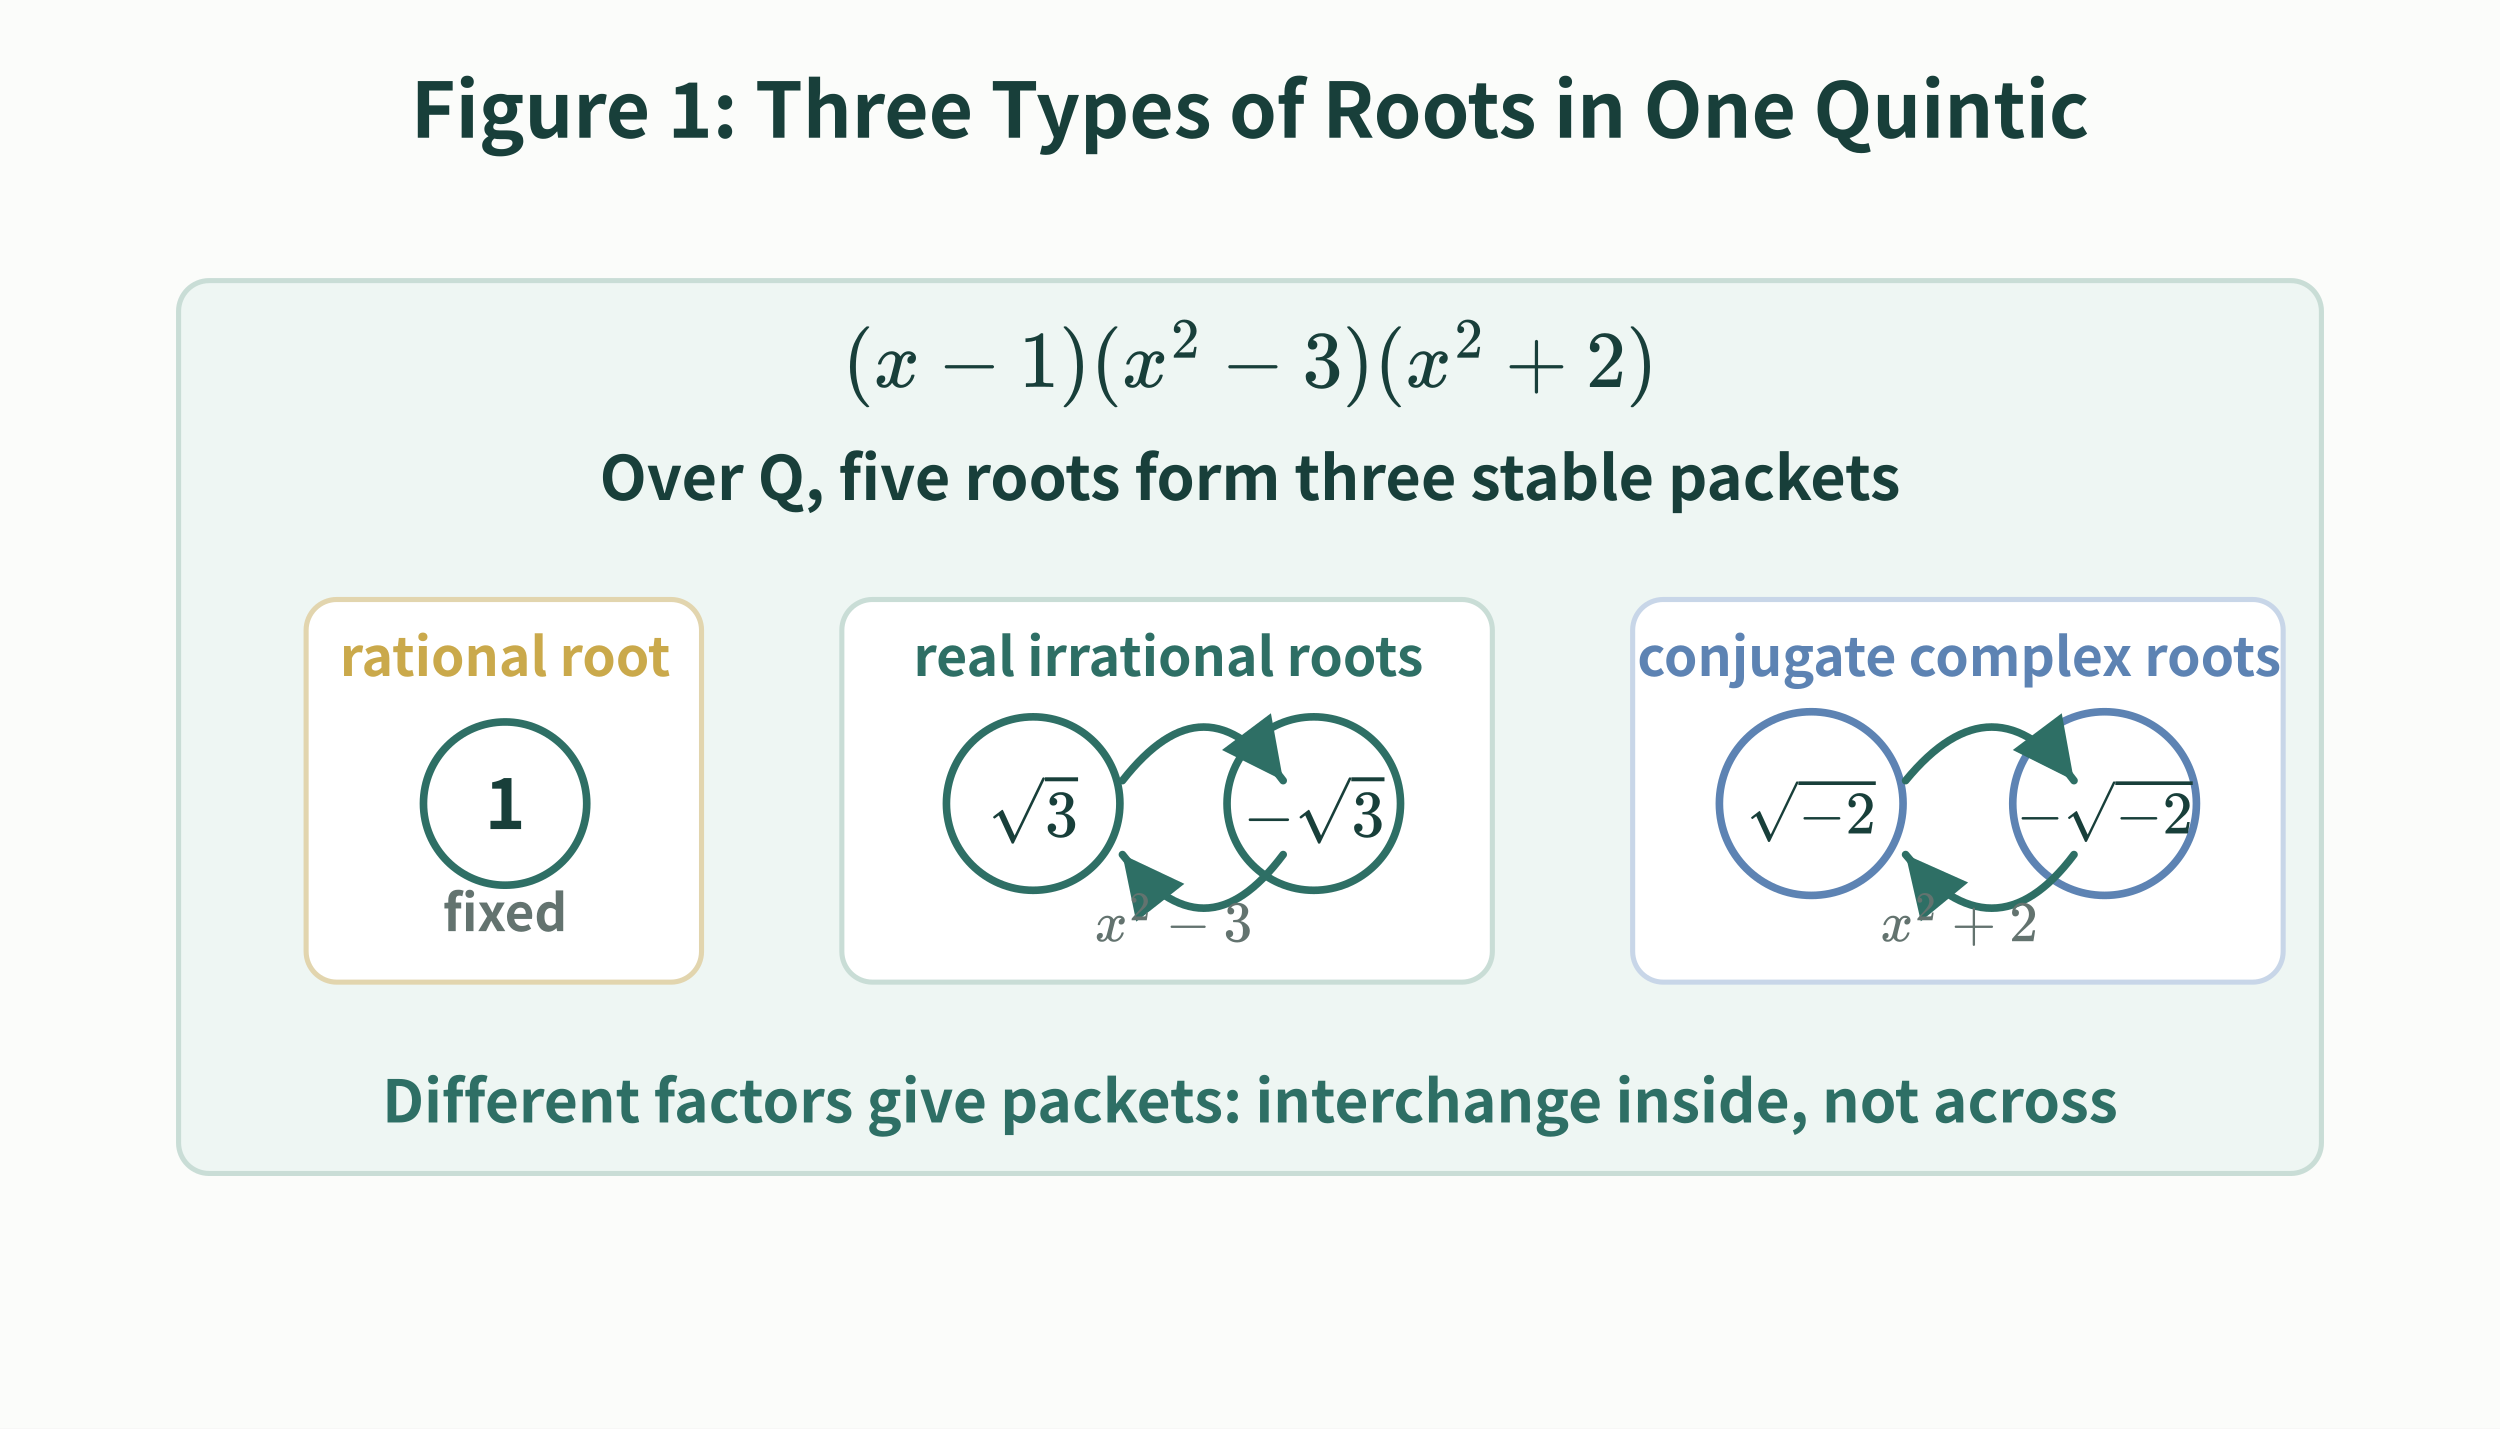
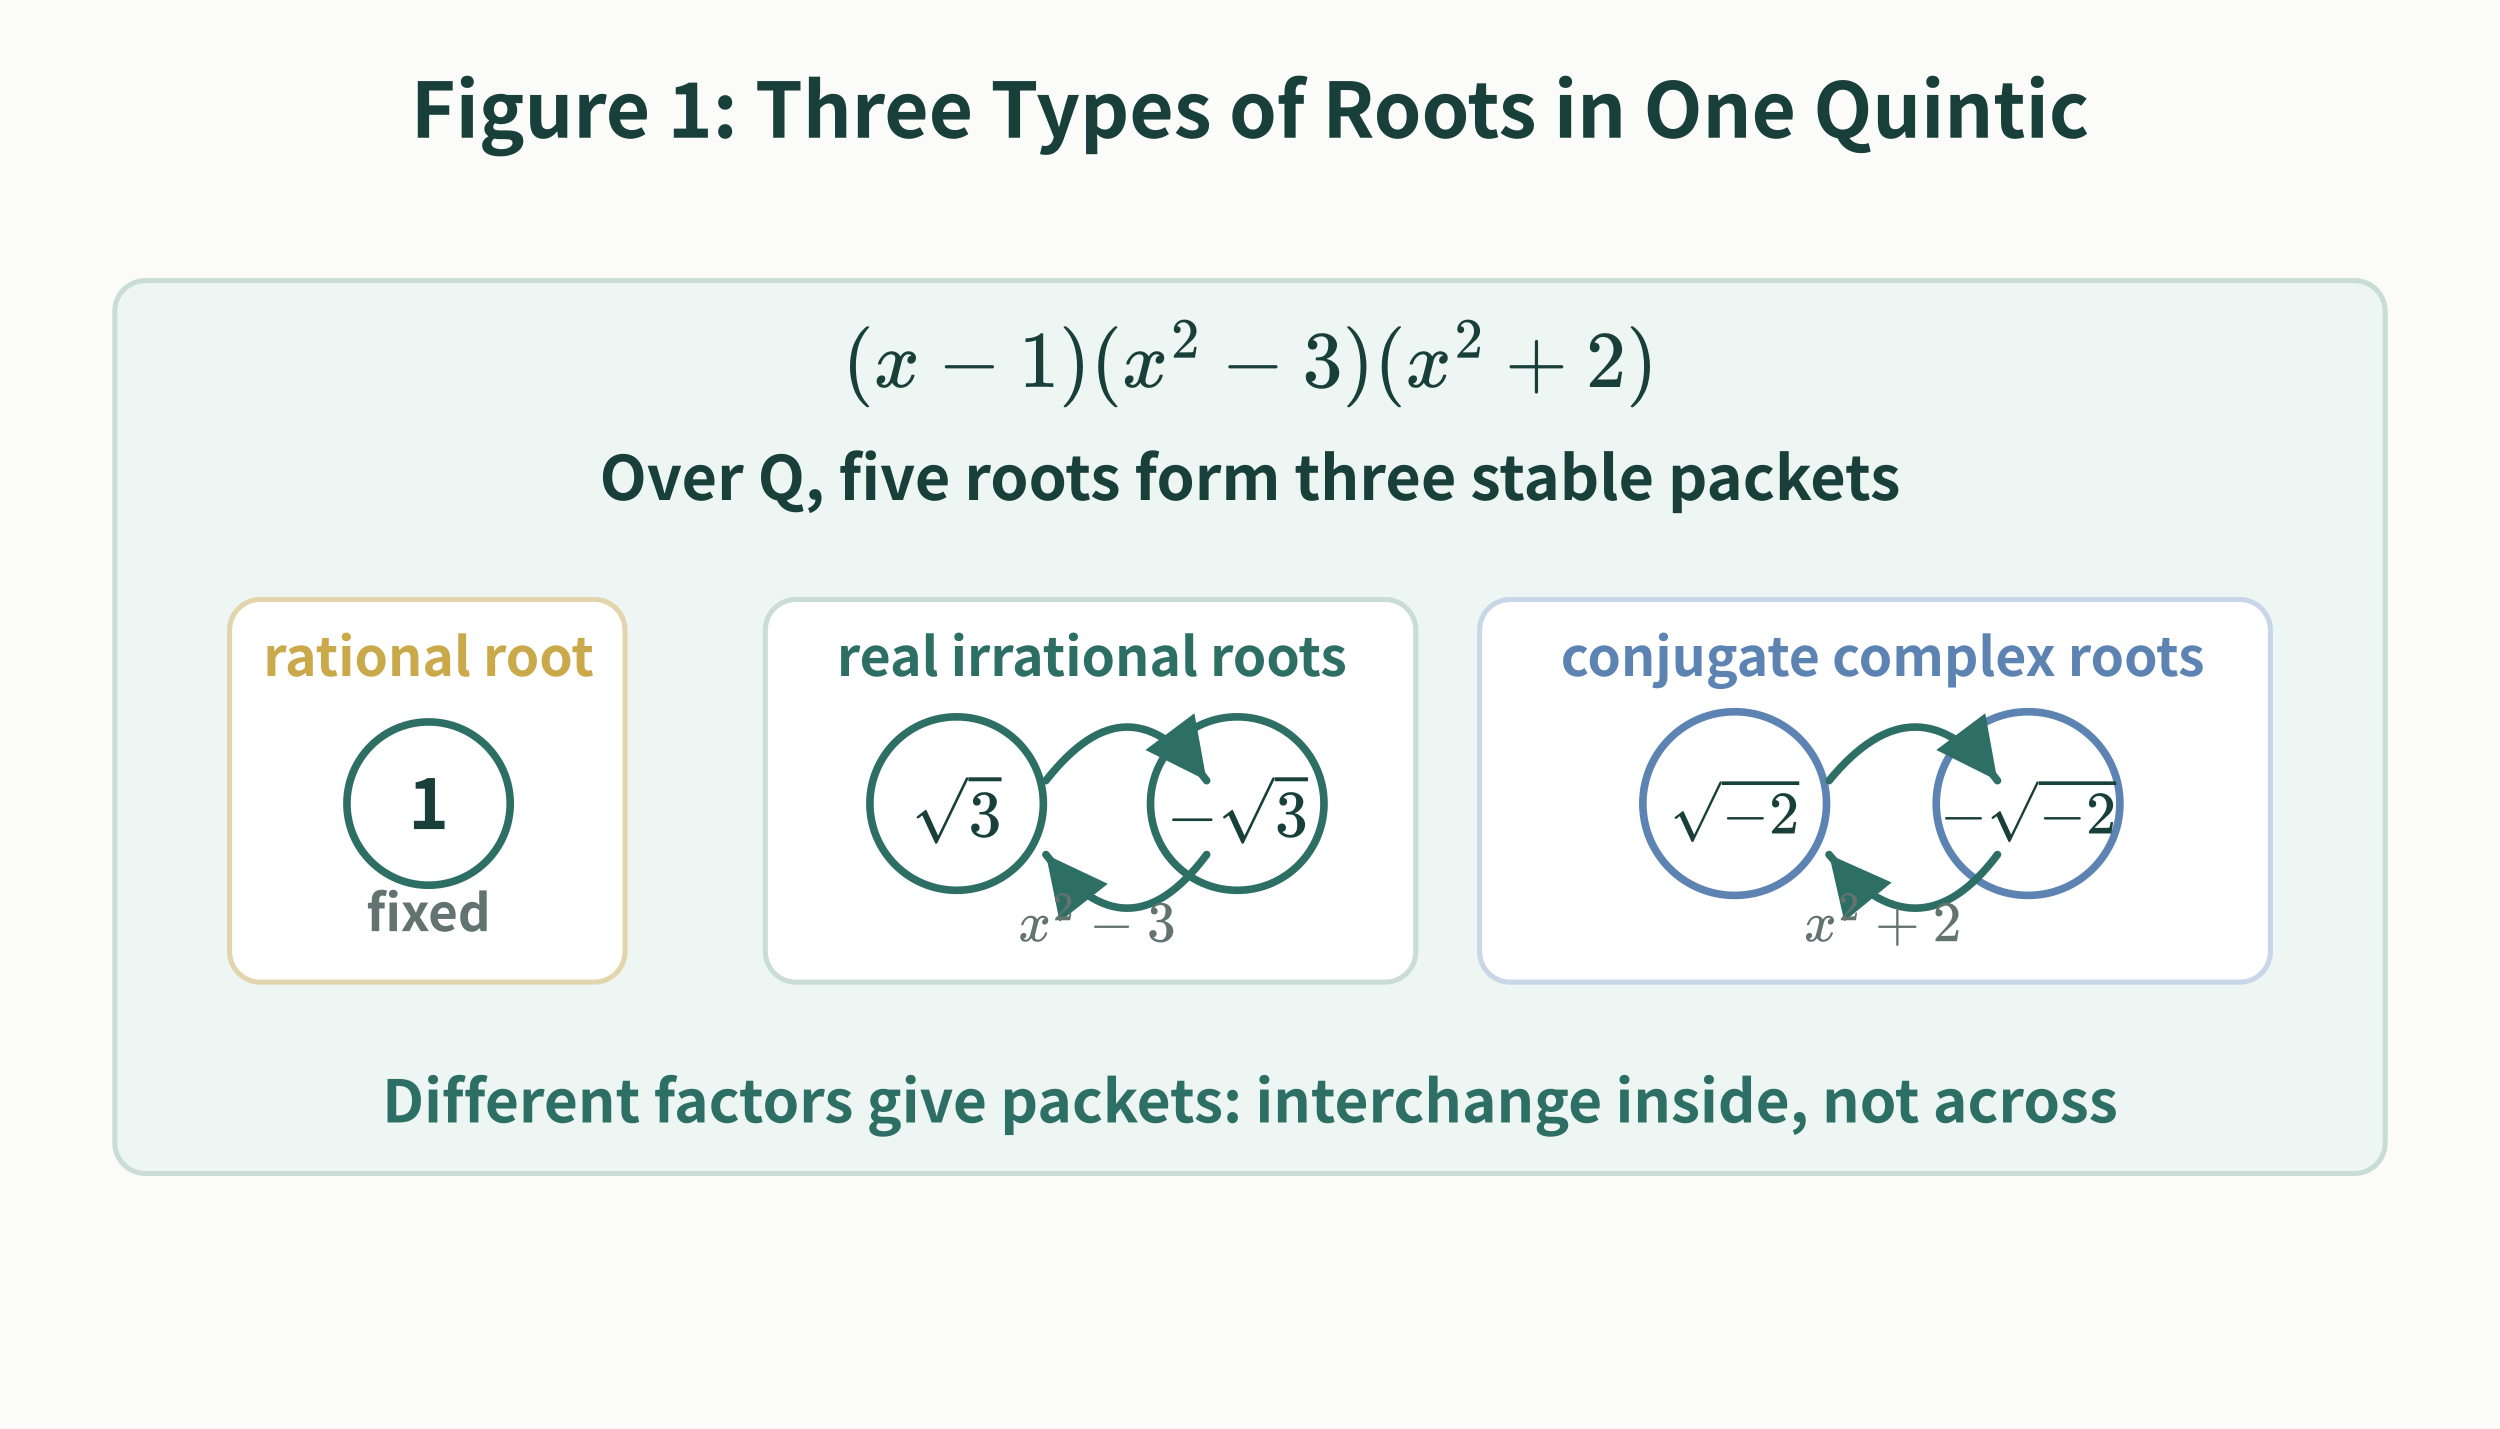
<svg xmlns="http://www.w3.org/2000/svg" width="980" height="560" viewBox="0 0 980 560" role="img" aria-label="Figure 1: Three Types of Roots in One Quintic">
  <rect width="100%" height="100%" fill="#fbfcfa" />
  <defs>
    <marker id="arrow" markerWidth="12" markerHeight="12" refX="10" refY="6" orient="auto">
      <path d="M2,2 L10,6 L2,10 Z" fill="#2e6f65" />
    </marker>
    <marker id="arrowStart" markerWidth="12" markerHeight="12" refX="2" refY="6" orient="auto">
      <path d="M10,2 L2,6 L10,10 Z" fill="#2e6f65" />
    </marker>
    <marker id="arrowRed" markerWidth="12" markerHeight="12" refX="10" refY="6" orient="auto">
      <path d="M2,2 L10,6 L2,10 Z" fill="#b85c5c" />
    </marker>
    <marker id="arrowStartRed" markerWidth="12" markerHeight="12" refX="2" refY="6" orient="auto">
      <path d="M10,2 L2,6 L10,10 Z" fill="#b85c5c" />
    </marker>
    <filter id="shadow" x="-20%" y="-20%" width="140%" height="140%">
      <feDropShadow dx="0" dy="3" stdDeviation="4" flood-color="#12332f" flood-opacity="0.12" />
    </filter>
  </defs>
  <text x="490.0" y="54" font-family="Microsoft YaHei, Noto Sans CJK SC, Arial, sans-serif" font-size="30" font-weight="700" fill="#183f3a" text-anchor="middle">Figure 1: Three Types of Roots in One Quintic</text>
-   <rect x="70" y="110" width="840" height="350" rx="12" fill="#eef6f3" stroke="#c9ddd6" stroke-width="2" />
+   <rect x="45" y="110" width="890" height="350" rx="12" fill="#eef6f3" stroke="#c9ddd6" stroke-width="2" />
  <svg x="330.20" y="125.28" width="319.61" height="34.33" viewBox="0 -833.9 10090.4 1083.9" color="#183f3a" overflow="visible">
    <g stroke="currentColor" fill="currentColor" stroke-width="0" transform="scale(1,-1)">
      <g data-mml-node="math">
        <g data-mml-node="mo">
          <path data-c="28" d="M94 250Q94 319 104 381T127 488T164 576T202 643T244 695T277 729T302 750H315H319Q333 750 333 741Q333 738 316 720T275 667T226 581T184 443T167 250T184 58T225 -81T274 -167T316 -220T333 -241Q333 -250 318 -250H315H302L274 -226Q180 -141 137 -14T94 250Z" />
        </g>
        <g data-mml-node="mi" transform="translate(389,0)">
          <path data-c="1D465" d="M52 289Q59 331 106 386T222 442Q257 442 286 424T329 379Q371 442 430 442Q467 442 494 420T522 361Q522 332 508 314T481 292T458 288Q439 288 427 299T415 328Q415 374 465 391Q454 404 425 404Q412 404 406 402Q368 386 350 336Q290 115 290 78Q290 50 306 38T341 26Q378 26 414 59T463 140Q466 150 469 151T485 153H489Q504 153 504 145Q504 144 502 134Q486 77 440 33T333 -11Q263 -11 227 52Q186 -10 133 -10H127Q78 -10 57 16T35 71Q35 103 54 123T99 143Q142 143 142 101Q142 81 130 66T107 46T94 41L91 40Q91 39 97 36T113 29T132 26Q168 26 194 71Q203 87 217 139T245 247T261 313Q266 340 266 352Q266 380 251 392T217 404Q177 404 142 372T93 290Q91 281 88 280T72 278H58Q52 284 52 289Z" />
        </g>
        <g data-mml-node="mo" transform="translate(1183.2,0)">
          <path data-c="2212" d="M84 237T84 250T98 270H679Q694 262 694 250T679 230H98Q84 237 84 250Z" />
        </g>
        <g data-mml-node="mn" transform="translate(2183.4,0)">
          <path data-c="31" d="M213 578L200 573Q186 568 160 563T102 556H83V602H102Q149 604 189 617T245 641T273 663Q275 666 285 666Q294 666 302 660V361L303 61Q310 54 315 52T339 48T401 46H427V0H416Q395 3 257 3Q121 3 100 0H88V46H114Q136 46 152 46T177 47T193 50T201 52T207 57T213 61V578Z" />
        </g>
        <g data-mml-node="mo" transform="translate(2683.4,0)">
          <path data-c="29" d="M60 749L64 750Q69 750 74 750H86L114 726Q208 641 251 514T294 250Q294 182 284 119T261 12T224 -76T186 -143T145 -194T113 -227T90 -246Q87 -249 86 -250H74Q66 -250 63 -250T58 -247T55 -238Q56 -237 66 -225Q221 -64 221 250T66 725Q56 737 55 738Q55 746 60 749Z" />
        </g>
        <g data-mml-node="mo" transform="translate(3072.4,0)">
          <path data-c="28" d="M94 250Q94 319 104 381T127 488T164 576T202 643T244 695T277 729T302 750H315H319Q333 750 333 741Q333 738 316 720T275 667T226 581T184 443T167 250T184 58T225 -81T274 -167T316 -220T333 -241Q333 -250 318 -250H315H302L274 -226Q180 -141 137 -14T94 250Z" />
        </g>
        <g data-mml-node="msup" transform="translate(3461.4,0)">
          <g data-mml-node="mi">
            <path data-c="1D465" d="M52 289Q59 331 106 386T222 442Q257 442 286 424T329 379Q371 442 430 442Q467 442 494 420T522 361Q522 332 508 314T481 292T458 288Q439 288 427 299T415 328Q415 374 465 391Q454 404 425 404Q412 404 406 402Q368 386 350 336Q290 115 290 78Q290 50 306 38T341 26Q378 26 414 59T463 140Q466 150 469 151T485 153H489Q504 153 504 145Q504 144 502 134Q486 77 440 33T333 -11Q263 -11 227 52Q186 -10 133 -10H127Q78 -10 57 16T35 71Q35 103 54 123T99 143Q142 143 142 101Q142 81 130 66T107 46T94 41L91 40Q91 39 97 36T113 29T132 26Q168 26 194 71Q203 87 217 139T245 247T261 313Q266 340 266 352Q266 380 251 392T217 404Q177 404 142 372T93 290Q91 281 88 280T72 278H58Q52 284 52 289Z" />
          </g>
          <g data-mml-node="mn" transform="translate(605,363) scale(0.707)">
            <path data-c="32" d="M109 429Q82 429 66 447T50 491Q50 562 103 614T235 666Q326 666 387 610T449 465Q449 422 429 383T381 315T301 241Q265 210 201 149L142 93L218 92Q375 92 385 97Q392 99 409 186V189H449V186Q448 183 436 95T421 3V0H50V19V31Q50 38 56 46T86 81Q115 113 136 137Q145 147 170 174T204 211T233 244T261 278T284 308T305 340T320 369T333 401T340 431T343 464Q343 527 309 573T212 619Q179 619 154 602T119 569T109 550Q109 549 114 549Q132 549 151 535T170 489Q170 464 154 447T109 429Z" />
          </g>
        </g>
        <g data-mml-node="mo" transform="translate(4692.2,0)">
          <path data-c="2212" d="M84 237T84 250T98 270H679Q694 262 694 250T679 230H98Q84 237 84 250Z" />
        </g>
        <g data-mml-node="mn" transform="translate(5692.4,0)">
          <path data-c="33" d="M127 463Q100 463 85 480T69 524Q69 579 117 622T233 665Q268 665 277 664Q351 652 390 611T430 522Q430 470 396 421T302 350L299 348Q299 347 308 345T337 336T375 315Q457 262 457 175Q457 96 395 37T238 -22Q158 -22 100 21T42 130Q42 158 60 175T105 193Q133 193 151 175T169 130Q169 119 166 110T159 94T148 82T136 74T126 70T118 67L114 66Q165 21 238 21Q293 21 321 74Q338 107 338 175V195Q338 290 274 322Q259 328 213 329L171 330L168 332Q166 335 166 348Q166 366 174 366Q202 366 232 371Q266 376 294 413T322 525V533Q322 590 287 612Q265 626 240 626Q208 626 181 615T143 592T132 580H135Q138 579 143 578T153 573T165 566T175 555T183 540T186 520Q186 498 172 481T127 463Z" />
        </g>
        <g data-mml-node="mo" transform="translate(6192.4,0)">
          <path data-c="29" d="M60 749L64 750Q69 750 74 750H86L114 726Q208 641 251 514T294 250Q294 182 284 119T261 12T224 -76T186 -143T145 -194T113 -227T90 -246Q87 -249 86 -250H74Q66 -250 63 -250T58 -247T55 -238Q56 -237 66 -225Q221 -64 221 250T66 725Q56 737 55 738Q55 746 60 749Z" />
        </g>
        <g data-mml-node="mo" transform="translate(6581.4,0)">
          <path data-c="28" d="M94 250Q94 319 104 381T127 488T164 576T202 643T244 695T277 729T302 750H315H319Q333 750 333 741Q333 738 316 720T275 667T226 581T184 443T167 250T184 58T225 -81T274 -167T316 -220T333 -241Q333 -250 318 -250H315H302L274 -226Q180 -141 137 -14T94 250Z" />
        </g>
        <g data-mml-node="msup" transform="translate(6970.4,0)">
          <g data-mml-node="mi">
            <path data-c="1D465" d="M52 289Q59 331 106 386T222 442Q257 442 286 424T329 379Q371 442 430 442Q467 442 494 420T522 361Q522 332 508 314T481 292T458 288Q439 288 427 299T415 328Q415 374 465 391Q454 404 425 404Q412 404 406 402Q368 386 350 336Q290 115 290 78Q290 50 306 38T341 26Q378 26 414 59T463 140Q466 150 469 151T485 153H489Q504 153 504 145Q504 144 502 134Q486 77 440 33T333 -11Q263 -11 227 52Q186 -10 133 -10H127Q78 -10 57 16T35 71Q35 103 54 123T99 143Q142 143 142 101Q142 81 130 66T107 46T94 41L91 40Q91 39 97 36T113 29T132 26Q168 26 194 71Q203 87 217 139T245 247T261 313Q266 340 266 352Q266 380 251 392T217 404Q177 404 142 372T93 290Q91 281 88 280T72 278H58Q52 284 52 289Z" />
          </g>
          <g data-mml-node="mn" transform="translate(605,363) scale(0.707)">
            <path data-c="32" d="M109 429Q82 429 66 447T50 491Q50 562 103 614T235 666Q326 666 387 610T449 465Q449 422 429 383T381 315T301 241Q265 210 201 149L142 93L218 92Q375 92 385 97Q392 99 409 186V189H449V186Q448 183 436 95T421 3V0H50V19V31Q50 38 56 46T86 81Q115 113 136 137Q145 147 170 174T204 211T233 244T261 278T284 308T305 340T320 369T333 401T340 431T343 464Q343 527 309 573T212 619Q179 619 154 602T119 569T109 550Q109 549 114 549Q132 549 151 535T170 489Q170 464 154 447T109 429Z" />
          </g>
        </g>
        <g data-mml-node="mo" transform="translate(8201.2,0)">
          <path data-c="2B" d="M56 237T56 250T70 270H369V420L370 570Q380 583 389 583Q402 583 409 568V270H707Q722 262 722 250T707 230H409V-68Q401 -82 391 -82H389H387Q375 -82 369 -68V230H70Q56 237 56 250Z" />
        </g>
        <g data-mml-node="mn" transform="translate(9201.4,0)">
          <path data-c="32" d="M109 429Q82 429 66 447T50 491Q50 562 103 614T235 666Q326 666 387 610T449 465Q449 422 429 383T381 315T301 241Q265 210 201 149L142 93L218 92Q375 92 385 97Q392 99 409 186V189H449V186Q448 183 436 95T421 3V0H50V19V31Q50 38 56 46T86 81Q115 113 136 137Q145 147 170 174T204 211T233 244T261 278T284 308T305 340T320 369T333 401T340 431T343 464Q343 527 309 573T212 619Q179 619 154 602T119 569T109 550Q109 549 114 549Q132 549 151 535T170 489Q170 464 154 447T109 429Z" />
        </g>
        <g data-mml-node="mo" transform="translate(9701.4,0)">
          <path data-c="29" d="M60 749L64 750Q69 750 74 750H86L114 726Q208 641 251 514T294 250Q294 182 284 119T261 12T224 -76T186 -143T145 -194T113 -227T90 -246Q87 -249 86 -250H74Q66 -250 63 -250T58 -247T55 -238Q56 -237 66 -225Q221 -64 221 250T66 725Q56 737 55 738Q55 746 60 749Z" />
        </g>
      </g>
    </g>
  </svg>
  <text x="490" y="196" font-family="Microsoft YaHei, Noto Sans CJK SC, Arial, sans-serif" font-size="24" font-weight="700" fill="#183f3a" text-anchor="middle">Over Q, five roots form three stable packets</text>
-   <rect x="120" y="235" width="155" height="150" rx="12" fill="#fff" stroke="#e2d5ae" stroke-width="2" />
-   <rect x="330" y="235" width="255" height="150" rx="12" fill="#fff" stroke="#c9ddd6" stroke-width="2" />
-   <rect x="640" y="235" width="255" height="150" rx="12" fill="#fff" stroke="#c8d6e8" stroke-width="2" />
-   <text x="198" y="265" font-family="Microsoft YaHei, Noto Sans CJK SC, Arial, sans-serif" font-size="21" font-weight="700" fill="#caa94b" text-anchor="middle">rational root</text>
-   <circle cx="198" cy="315" r="32" fill="#fff" stroke="#2e6f65" stroke-width="3" />
-   <text x="198" y="325" font-family="Microsoft YaHei, Noto Sans CJK SC, Arial, sans-serif" font-size="27" font-weight="700" fill="#183f3a" text-anchor="middle">1</text>
-   <text x="198" y="365" font-family="Microsoft YaHei, Noto Sans CJK SC, Arial, sans-serif" font-size="20" font-weight="700" fill="#63736f" text-anchor="middle">fixed</text>
-   <text x="458" y="265" font-family="Microsoft YaHei, Noto Sans CJK SC, Arial, sans-serif" font-size="21" font-weight="700" fill="#2e6f65" text-anchor="middle">real irrational roots</text>
-   <circle cx="405" cy="315" r="34" fill="#fff" stroke="#2e6f65" stroke-width="3" />
-   <circle cx="515" cy="315" r="34" fill="#fff" stroke="#2e6f65" stroke-width="3" />
-   <svg x="387.40" y="303.14" width="35.20" height="27.58" viewBox="0 -949 1353 1060" color="#183f3a" overflow="visible">
+   <rect x="90" y="235" width="155" height="150" rx="12" fill="#fff" stroke="#e2d5ae" stroke-width="2" />
+   <rect x="300" y="235" width="255" height="150" rx="12" fill="#fff" stroke="#c9ddd6" stroke-width="2" />
+   <rect x="580" y="235" width="310" height="150" rx="12" fill="#fff" stroke="#c8d6e8" stroke-width="2" />
+   <text x="168" y="265" font-family="Microsoft YaHei, Noto Sans CJK SC, Arial, sans-serif" font-size="21" font-weight="700" fill="#caa94b" text-anchor="middle">rational root</text>
+   <circle cx="168" cy="315" r="32" fill="#fff" stroke="#2e6f65" stroke-width="3" />
+   <text x="168" y="325" font-family="Microsoft YaHei, Noto Sans CJK SC, Arial, sans-serif" font-size="27" font-weight="700" fill="#183f3a" text-anchor="middle">1</text>
+   <text x="168" y="365" font-family="Microsoft YaHei, Noto Sans CJK SC, Arial, sans-serif" font-size="20" font-weight="700" fill="#63736f" text-anchor="middle">fixed</text>
+   <text x="428" y="265" font-family="Microsoft YaHei, Noto Sans CJK SC, Arial, sans-serif" font-size="21" font-weight="700" fill="#2e6f65" text-anchor="middle">real irrational roots</text>
+   <circle cx="375" cy="315" r="34" fill="#fff" stroke="#2e6f65" stroke-width="3" />
+   <circle cx="485" cy="315" r="34" fill="#fff" stroke="#2e6f65" stroke-width="3" />
+   <svg x="357.40" y="303.14" width="35.20" height="27.58" viewBox="0 -949 1353 1060" color="#183f3a" overflow="visible">
    <g stroke="currentColor" fill="currentColor" stroke-width="0" transform="scale(1,-1)">
      <g data-mml-node="math">
        <g data-mml-node="msqrt">
          <g transform="translate(853,0)">
            <g data-mml-node="mn">
              <path data-c="33" d="M127 463Q100 463 85 480T69 524Q69 579 117 622T233 665Q268 665 277 664Q351 652 390 611T430 522Q430 470 396 421T302 350L299 348Q299 347 308 345T337 336T375 315Q457 262 457 175Q457 96 395 37T238 -22Q158 -22 100 21T42 130Q42 158 60 175T105 193Q133 193 151 175T169 130Q169 119 166 110T159 94T148 82T136 74T126 70T118 67L114 66Q165 21 238 21Q293 21 321 74Q338 107 338 175V195Q338 290 274 322Q259 328 213 329L171 330L168 332Q166 335 166 348Q166 366 174 366Q202 366 232 371Q266 376 294 413T322 525V533Q322 590 287 612Q265 626 240 626Q208 626 181 615T143 592T132 580H135Q138 579 143 578T153 573T165 566T175 555T183 540T186 520Q186 498 172 481T127 463Z" />
            </g>
          </g>
          <g data-mml-node="mo" transform="translate(0,89)">
            <path data-c="221A" d="M95 178Q89 178 81 186T72 200T103 230T169 280T207 309Q209 311 212 311H213Q219 311 227 294T281 177Q300 134 312 108L397 -77Q398 -77 501 136T707 565T814 786Q820 800 834 800Q841 800 846 794T853 782V776L620 293L385 -193Q381 -200 366 -200Q357 -200 354 -197Q352 -195 256 15L160 225L144 214Q129 202 113 190T95 178Z" />
          </g>
          <rect width="500" height="60" x="853" y="829" />
        </g>
      </g>
    </g>
  </svg>
-   <svg x="487.28" y="303.14" width="55.44" height="27.58" viewBox="0 -949 2131 1060" color="#183f3a" overflow="visible">
+   <svg x="457.28" y="303.14" width="55.44" height="27.58" viewBox="0 -949 2131 1060" color="#183f3a" overflow="visible">
    <g stroke="currentColor" fill="currentColor" stroke-width="0" transform="scale(1,-1)">
      <g data-mml-node="math">
        <g data-mml-node="mo">
          <path data-c="2212" d="M84 237T84 250T98 270H679Q694 262 694 250T679 230H98Q84 237 84 250Z" />
        </g>
        <g data-mml-node="msqrt" transform="translate(778,0)">
          <g transform="translate(853,0)">
            <g data-mml-node="mn">
              <path data-c="33" d="M127 463Q100 463 85 480T69 524Q69 579 117 622T233 665Q268 665 277 664Q351 652 390 611T430 522Q430 470 396 421T302 350L299 348Q299 347 308 345T337 336T375 315Q457 262 457 175Q457 96 395 37T238 -22Q158 -22 100 21T42 130Q42 158 60 175T105 193Q133 193 151 175T169 130Q169 119 166 110T159 94T148 82T136 74T126 70T118 67L114 66Q165 21 238 21Q293 21 321 74Q338 107 338 175V195Q338 290 274 322Q259 328 213 329L171 330L168 332Q166 335 166 348Q166 366 174 366Q202 366 232 371Q266 376 294 413T322 525V533Q322 590 287 612Q265 626 240 626Q208 626 181 615T143 592T132 580H135Q138 579 143 578T153 573T165 566T175 555T183 540T186 520Q186 498 172 481T127 463Z" />
            </g>
          </g>
          <g data-mml-node="mo" transform="translate(0,89)">
            <path data-c="221A" d="M95 178Q89 178 81 186T72 200T103 230T169 280T207 309Q209 311 212 311H213Q219 311 227 294T281 177Q300 134 312 108L397 -77Q398 -77 501 136T707 565T814 786Q820 800 834 800Q841 800 846 794T853 782V776L620 293L385 -193Q381 -200 366 -200Q357 -200 354 -197Q352 -195 256 15L160 225L144 214Q129 202 113 190T95 178Z" />
          </g>
          <rect width="500" height="60" x="853" y="829" />
        </g>
      </g>
    </g>
  </svg>
-   <path d="M440 306 C462 278, 482 278, 503 306" fill="none" stroke="#2e6f65" stroke-width="3" stroke-linecap="round" stroke-linejoin="round" marker-end="url(#arrow)" />
-   <path d="M503 335 C482 363, 462 363, 440 335" fill="none" stroke="#2e6f65" stroke-width="3" stroke-linecap="round" stroke-linejoin="round" marker-end="url(#arrow)" />
-   <svg x="429.11" y="350.08" width="61.79" height="20.72" viewBox="0 -833.9 2731 915.9" color="#63736f" overflow="visible">
+   <path d="M410 306 C432 278, 452 278, 473 306" fill="none" stroke="#2e6f65" stroke-width="3" stroke-linecap="round" stroke-linejoin="round" marker-end="url(#arrow)" />
+   <path d="M473 335 C452 363, 432 363, 410 335" fill="none" stroke="#2e6f65" stroke-width="3" stroke-linecap="round" stroke-linejoin="round" marker-end="url(#arrow)" />
+   <svg x="399.11" y="350.08" width="61.79" height="20.72" viewBox="0 -833.9 2731 915.9" color="#63736f" overflow="visible">
    <g stroke="currentColor" fill="currentColor" stroke-width="0" transform="scale(1,-1)">
      <g data-mml-node="math">
        <g data-mml-node="msup">
          <g data-mml-node="mi">
            <path data-c="1D465" d="M52 289Q59 331 106 386T222 442Q257 442 286 424T329 379Q371 442 430 442Q467 442 494 420T522 361Q522 332 508 314T481 292T458 288Q439 288 427 299T415 328Q415 374 465 391Q454 404 425 404Q412 404 406 402Q368 386 350 336Q290 115 290 78Q290 50 306 38T341 26Q378 26 414 59T463 140Q466 150 469 151T485 153H489Q504 153 504 145Q504 144 502 134Q486 77 440 33T333 -11Q263 -11 227 52Q186 -10 133 -10H127Q78 -10 57 16T35 71Q35 103 54 123T99 143Q142 143 142 101Q142 81 130 66T107 46T94 41L91 40Q91 39 97 36T113 29T132 26Q168 26 194 71Q203 87 217 139T245 247T261 313Q266 340 266 352Q266 380 251 392T217 404Q177 404 142 372T93 290Q91 281 88 280T72 278H58Q52 284 52 289Z" />
          </g>
          <g data-mml-node="mn" transform="translate(605,363) scale(0.707)">
            <path data-c="32" d="M109 429Q82 429 66 447T50 491Q50 562 103 614T235 666Q326 666 387 610T449 465Q449 422 429 383T381 315T301 241Q265 210 201 149L142 93L218 92Q375 92 385 97Q392 99 409 186V189H449V186Q448 183 436 95T421 3V0H50V19V31Q50 38 56 46T86 81Q115 113 136 137Q145 147 170 174T204 211T233 244T261 278T284 308T305 340T320 369T333 401T340 431T343 464Q343 527 309 573T212 619Q179 619 154 602T119 569T109 550Q109 549 114 549Q132 549 151 535T170 489Q170 464 154 447T109 429Z" />
          </g>
        </g>
        <g data-mml-node="mo" transform="translate(1230.8,0)">
          <path data-c="2212" d="M84 237T84 250T98 270H679Q694 262 694 250T679 230H98Q84 237 84 250Z" />
        </g>
        <g data-mml-node="mn" transform="translate(2231,0)">
          <path data-c="33" d="M127 463Q100 463 85 480T69 524Q69 579 117 622T233 665Q268 665 277 664Q351 652 390 611T430 522Q430 470 396 421T302 350L299 348Q299 347 308 345T337 336T375 315Q457 262 457 175Q457 96 395 37T238 -22Q158 -22 100 21T42 130Q42 158 60 175T105 193Q133 193 151 175T169 130Q169 119 166 110T159 94T148 82T136 74T126 70T118 67L114 66Q165 21 238 21Q293 21 321 74Q338 107 338 175V195Q338 290 274 322Q259 328 213 329L171 330L168 332Q166 335 166 348Q166 366 174 366Q202 366 232 371Q266 376 294 413T322 525V533Q322 590 287 612Q265 626 240 626Q208 626 181 615T143 592T132 580H135Q138 579 143 578T153 573T165 566T175 555T183 540T186 520Q186 498 172 481T127 463Z" />
        </g>
      </g>
    </g>
  </svg>
-   <text x="768" y="265" font-family="Microsoft YaHei, Noto Sans CJK SC, Arial, sans-serif" font-size="21" font-weight="700" fill="#5d83b3" text-anchor="middle">conjugate complex roots</text>
-   <circle cx="710" cy="315" r="36" fill="#fff" stroke="#5d83b3" stroke-width="3" />
-   <circle cx="825" cy="315" r="36" fill="#fff" stroke="#5d83b3" stroke-width="3" />
-   <svg x="684.69" y="304.87" width="50.62" height="25.18" viewBox="0 -919.5 2131 1060" color="#183f3a" overflow="visible">
+   <text x="738" y="265" font-family="Microsoft YaHei, Noto Sans CJK SC, Arial, sans-serif" font-size="21" font-weight="700" fill="#5d83b3" text-anchor="middle">conjugate complex roots</text>
+   <circle cx="680" cy="315" r="36" fill="#fff" stroke="#5d83b3" stroke-width="3" />
+   <circle cx="795" cy="315" r="36" fill="#fff" stroke="#5d83b3" stroke-width="3" />
+   <svg x="654.69" y="304.87" width="50.62" height="25.18" viewBox="0 -919.5 2131 1060" color="#183f3a" overflow="visible">
    <g stroke="currentColor" fill="currentColor" stroke-width="0" transform="scale(1,-1)">
      <g data-mml-node="math">
        <g data-mml-node="msqrt">
          <g transform="translate(853,0)">
            <g data-mml-node="mo">
              <path data-c="2212" d="M84 237T84 250T98 270H679Q694 262 694 250T679 230H98Q84 237 84 250Z" />
            </g>
            <g data-mml-node="mn" transform="translate(778,0)">
              <path data-c="32" d="M109 429Q82 429 66 447T50 491Q50 562 103 614T235 666Q326 666 387 610T449 465Q449 422 429 383T381 315T301 241Q265 210 201 149L142 93L218 92Q375 92 385 97Q392 99 409 186V189H449V186Q448 183 436 95T421 3V0H50V19V31Q50 38 56 46T86 81Q115 113 136 137Q145 147 170 174T204 211T233 244T261 278T284 308T305 340T320 369T333 401T340 431T343 464Q343 527 309 573T212 619Q179 619 154 602T119 569T109 550Q109 549 114 549Q132 549 151 535T170 489Q170 464 154 447T109 429Z" />
            </g>
          </g>
          <g data-mml-node="mo" transform="translate(0,59.5)">
            <path data-c="221A" d="M95 178Q89 178 81 186T72 200T103 230T169 280T207 309Q209 311 212 311H213Q219 311 227 294T281 177Q300 134 312 108L397 -77Q398 -77 501 136T707 565T814 786Q820 800 834 800Q841 800 846 794T853 782V776L620 293L385 -193Q381 -200 366 -200Q357 -200 354 -197Q352 -195 256 15L160 225L144 214Q129 202 113 190T95 178Z" />
          </g>
          <rect width="1278" height="60" x="853" y="799.5" />
        </g>
      </g>
    </g>
  </svg>
-   <svg x="790.45" y="304.87" width="69.10" height="25.18" viewBox="0 -919.5 2909 1060" color="#183f3a" overflow="visible">
+   <svg x="760.45" y="304.87" width="69.10" height="25.18" viewBox="0 -919.5 2909 1060" color="#183f3a" overflow="visible">
    <g stroke="currentColor" fill="currentColor" stroke-width="0" transform="scale(1,-1)">
      <g data-mml-node="math">
        <g data-mml-node="mo">
          <path data-c="2212" d="M84 237T84 250T98 270H679Q694 262 694 250T679 230H98Q84 237 84 250Z" />
        </g>
        <g data-mml-node="msqrt" transform="translate(778,0)">
          <g transform="translate(853,0)">
            <g data-mml-node="mo">
              <path data-c="2212" d="M84 237T84 250T98 270H679Q694 262 694 250T679 230H98Q84 237 84 250Z" />
            </g>
            <g data-mml-node="mn" transform="translate(778,0)">
              <path data-c="32" d="M109 429Q82 429 66 447T50 491Q50 562 103 614T235 666Q326 666 387 610T449 465Q449 422 429 383T381 315T301 241Q265 210 201 149L142 93L218 92Q375 92 385 97Q392 99 409 186V189H449V186Q448 183 436 95T421 3V0H50V19V31Q50 38 56 46T86 81Q115 113 136 137Q145 147 170 174T204 211T233 244T261 278T284 308T305 340T320 369T333 401T340 431T343 464Q343 527 309 573T212 619Q179 619 154 602T119 569T109 550Q109 549 114 549Q132 549 151 535T170 489Q170 464 154 447T109 429Z" />
            </g>
          </g>
          <g data-mml-node="mo" transform="translate(0,59.5)">
            <path data-c="221A" d="M95 178Q89 178 81 186T72 200T103 230T169 280T207 309Q209 311 212 311H213Q219 311 227 294T281 177Q300 134 312 108L397 -77Q398 -77 501 136T707 565T814 786Q820 800 834 800Q841 800 846 794T853 782V776L620 293L385 -193Q381 -200 366 -200Q357 -200 354 -197Q352 -195 256 15L160 225L144 214Q129 202 113 190T95 178Z" />
          </g>
          <rect width="1278" height="60" x="853" y="799.5" />
        </g>
      </g>
    </g>
  </svg>
-   <path d="M747 306 C770 278, 792 278, 813 306" fill="none" stroke="#2e6f65" stroke-width="3" stroke-linecap="round" stroke-linejoin="round" marker-end="url(#arrow)" />
-   <path d="M813 335 C792 363, 770 363, 747 335" fill="none" stroke="#2e6f65" stroke-width="3" stroke-linecap="round" stroke-linejoin="round" marker-end="url(#arrow)" />
-   <svg x="737.11" y="350.08" width="61.79" height="20.72" viewBox="0 -833.9 2731 915.9" color="#63736f" overflow="visible">
+   <path d="M717 306 C740 278, 762 278, 783 306" fill="none" stroke="#2e6f65" stroke-width="3" stroke-linecap="round" stroke-linejoin="round" marker-end="url(#arrow)" />
+   <path d="M783 335 C762 363, 740 363, 717 335" fill="none" stroke="#2e6f65" stroke-width="3" stroke-linecap="round" stroke-linejoin="round" marker-end="url(#arrow)" />
+   <svg x="707.11" y="350.08" width="61.79" height="20.72" viewBox="0 -833.9 2731 915.9" color="#63736f" overflow="visible">
    <g stroke="currentColor" fill="currentColor" stroke-width="0" transform="scale(1,-1)">
      <g data-mml-node="math">
        <g data-mml-node="msup">
          <g data-mml-node="mi">
            <path data-c="1D465" d="M52 289Q59 331 106 386T222 442Q257 442 286 424T329 379Q371 442 430 442Q467 442 494 420T522 361Q522 332 508 314T481 292T458 288Q439 288 427 299T415 328Q415 374 465 391Q454 404 425 404Q412 404 406 402Q368 386 350 336Q290 115 290 78Q290 50 306 38T341 26Q378 26 414 59T463 140Q466 150 469 151T485 153H489Q504 153 504 145Q504 144 502 134Q486 77 440 33T333 -11Q263 -11 227 52Q186 -10 133 -10H127Q78 -10 57 16T35 71Q35 103 54 123T99 143Q142 143 142 101Q142 81 130 66T107 46T94 41L91 40Q91 39 97 36T113 29T132 26Q168 26 194 71Q203 87 217 139T245 247T261 313Q266 340 266 352Q266 380 251 392T217 404Q177 404 142 372T93 290Q91 281 88 280T72 278H58Q52 284 52 289Z" />
          </g>
          <g data-mml-node="mn" transform="translate(605,363) scale(0.707)">
            <path data-c="32" d="M109 429Q82 429 66 447T50 491Q50 562 103 614T235 666Q326 666 387 610T449 465Q449 422 429 383T381 315T301 241Q265 210 201 149L142 93L218 92Q375 92 385 97Q392 99 409 186V189H449V186Q448 183 436 95T421 3V0H50V19V31Q50 38 56 46T86 81Q115 113 136 137Q145 147 170 174T204 211T233 244T261 278T284 308T305 340T320 369T333 401T340 431T343 464Q343 527 309 573T212 619Q179 619 154 602T119 569T109 550Q109 549 114 549Q132 549 151 535T170 489Q170 464 154 447T109 429Z" />
          </g>
        </g>
        <g data-mml-node="mo" transform="translate(1230.8,0)">
          <path data-c="2B" d="M56 237T56 250T70 270H369V420L370 570Q380 583 389 583Q402 583 409 568V270H707Q722 262 722 250T707 230H409V-68Q401 -82 391 -82H389H387Q375 -82 369 -68V230H70Q56 237 56 250Z" />
        </g>
        <g data-mml-node="mn" transform="translate(2231,0)">
          <path data-c="32" d="M109 429Q82 429 66 447T50 491Q50 562 103 614T235 666Q326 666 387 610T449 465Q449 422 429 383T381 315T301 241Q265 210 201 149L142 93L218 92Q375 92 385 97Q392 99 409 186V189H449V186Q448 183 436 95T421 3V0H50V19V31Q50 38 56 46T86 81Q115 113 136 137Q145 147 170 174T204 211T233 244T261 278T284 308T305 340T320 369T333 401T340 431T343 464Q343 527 309 573T212 619Q179 619 154 602T119 569T109 550Q109 549 114 549Q132 549 151 535T170 489Q170 464 154 447T109 429Z" />
        </g>
      </g>
    </g>
  </svg>
  <text x="490" y="440" font-family="Microsoft YaHei, Noto Sans CJK SC, Arial, sans-serif" font-size="23" font-weight="700" fill="#2e6f65" text-anchor="middle">Different factors give packets: interchange inside, not across</text>
</svg>
